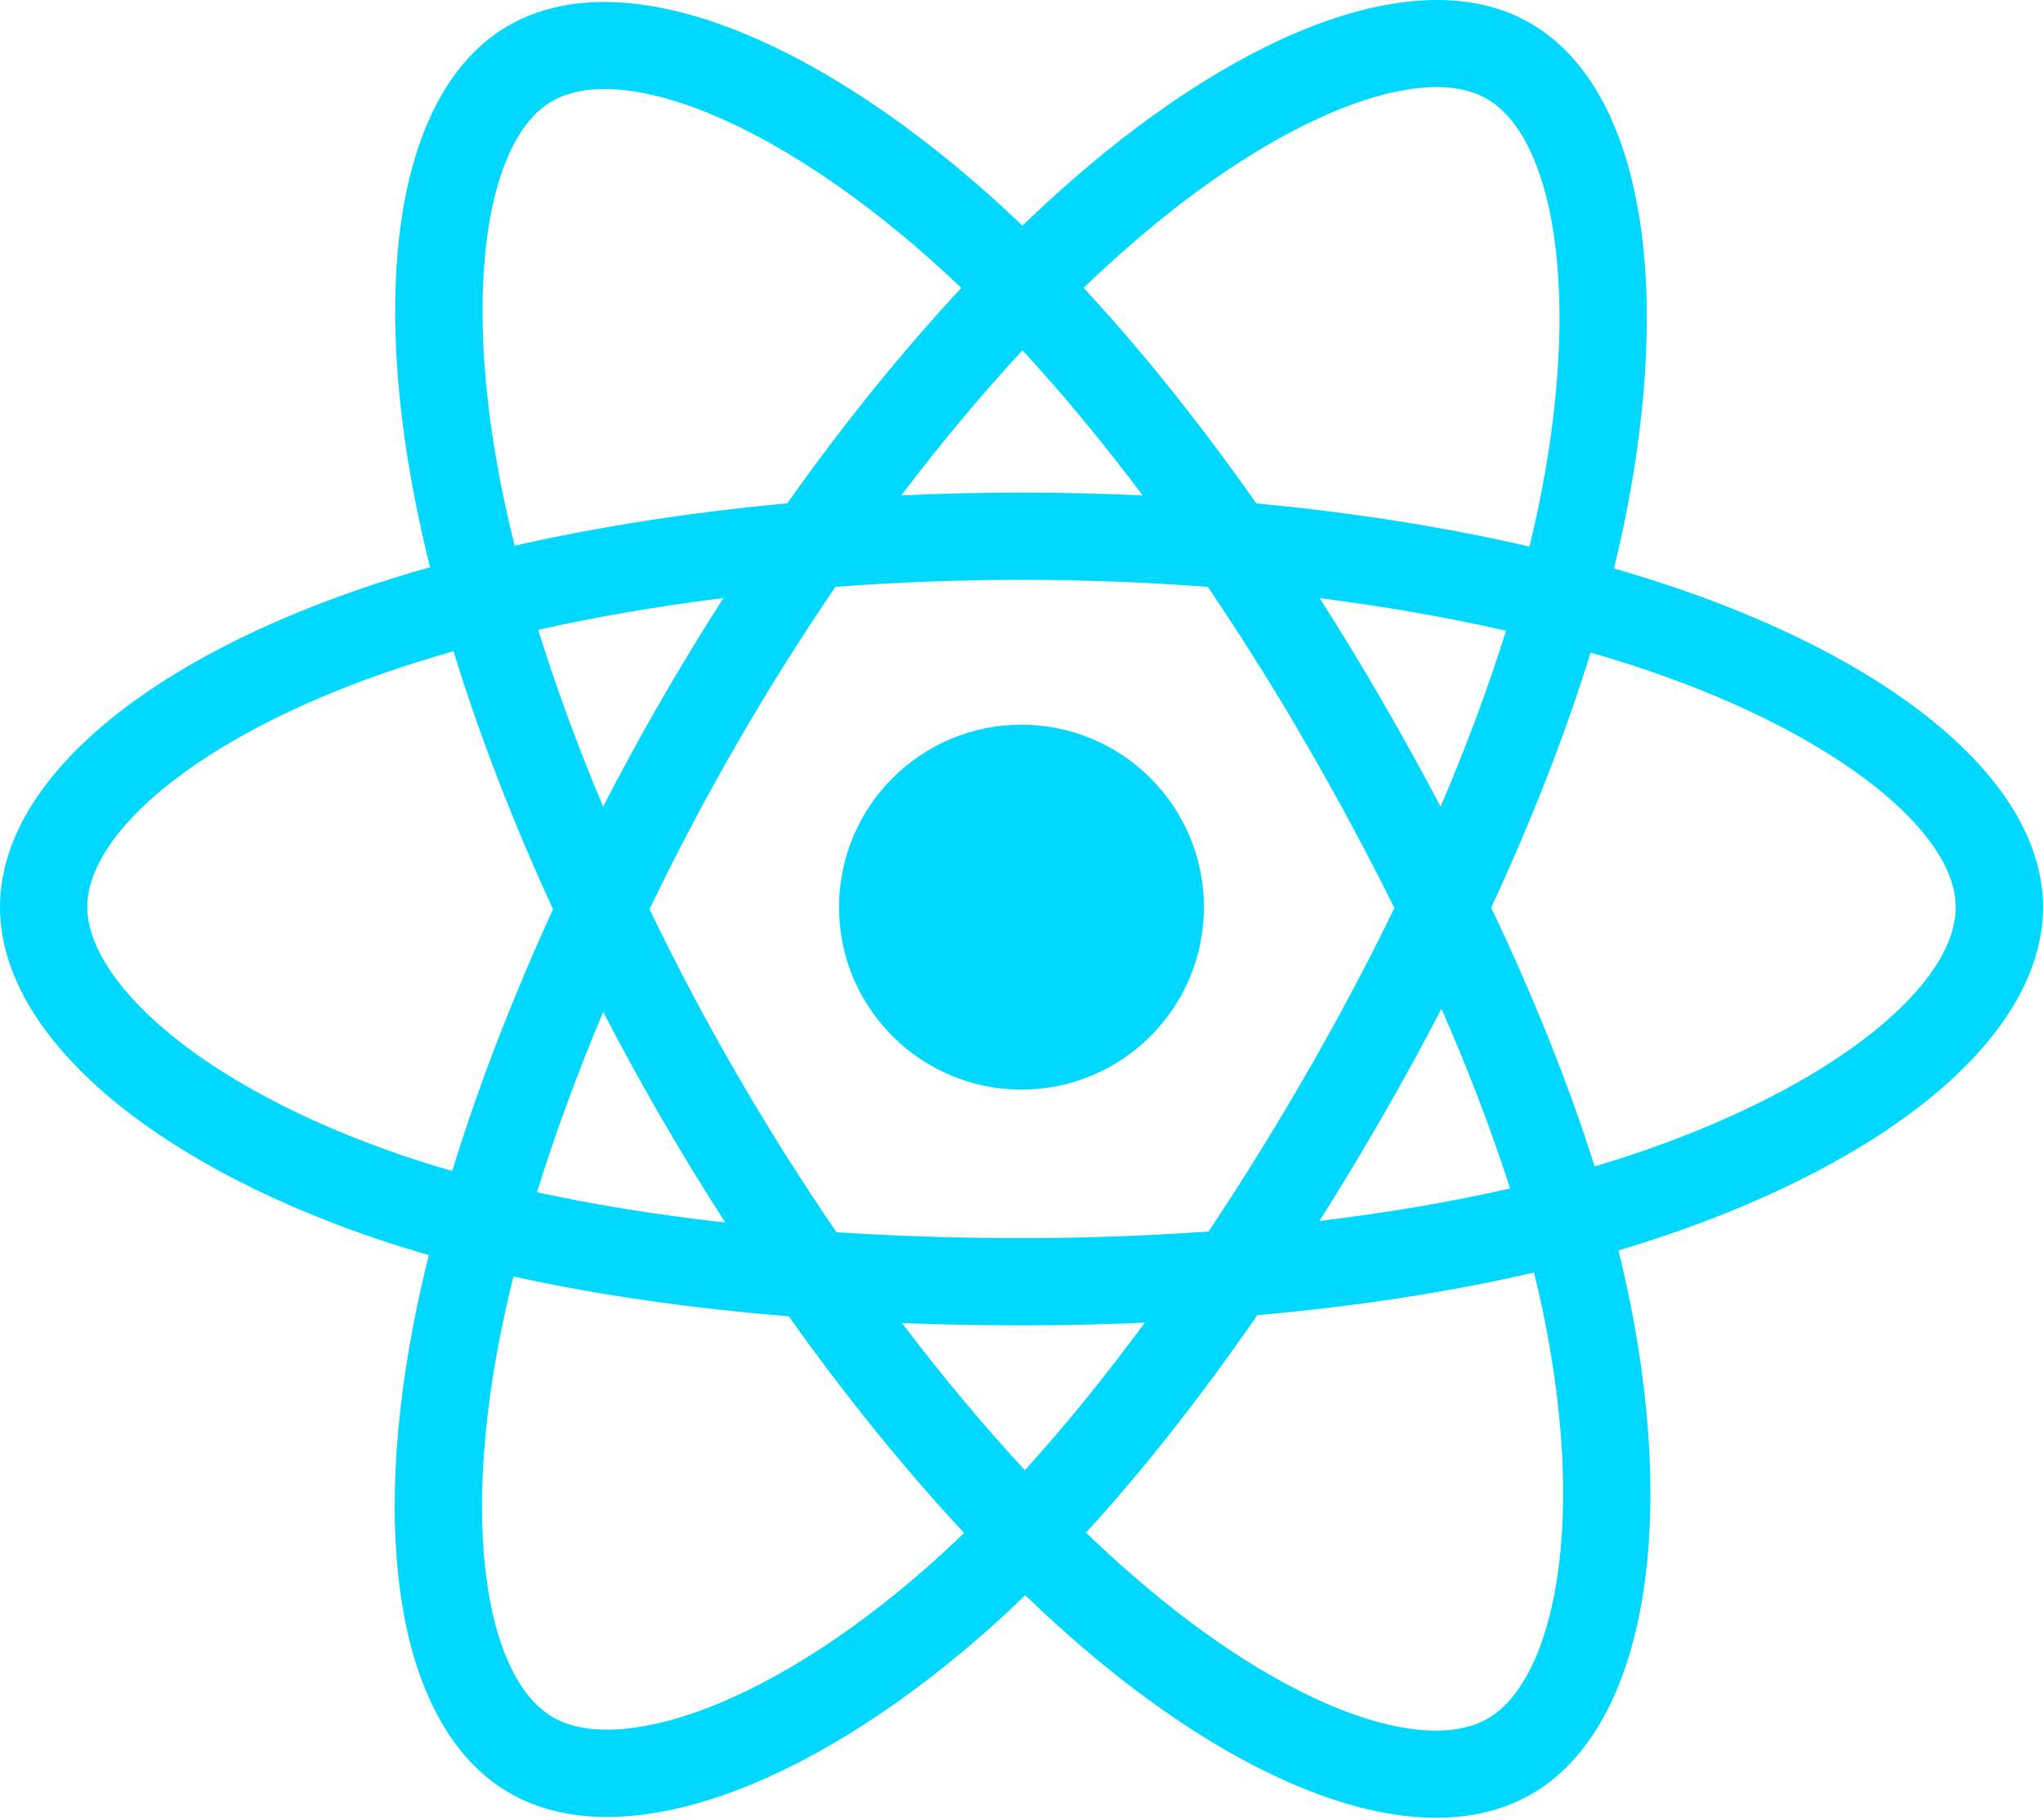
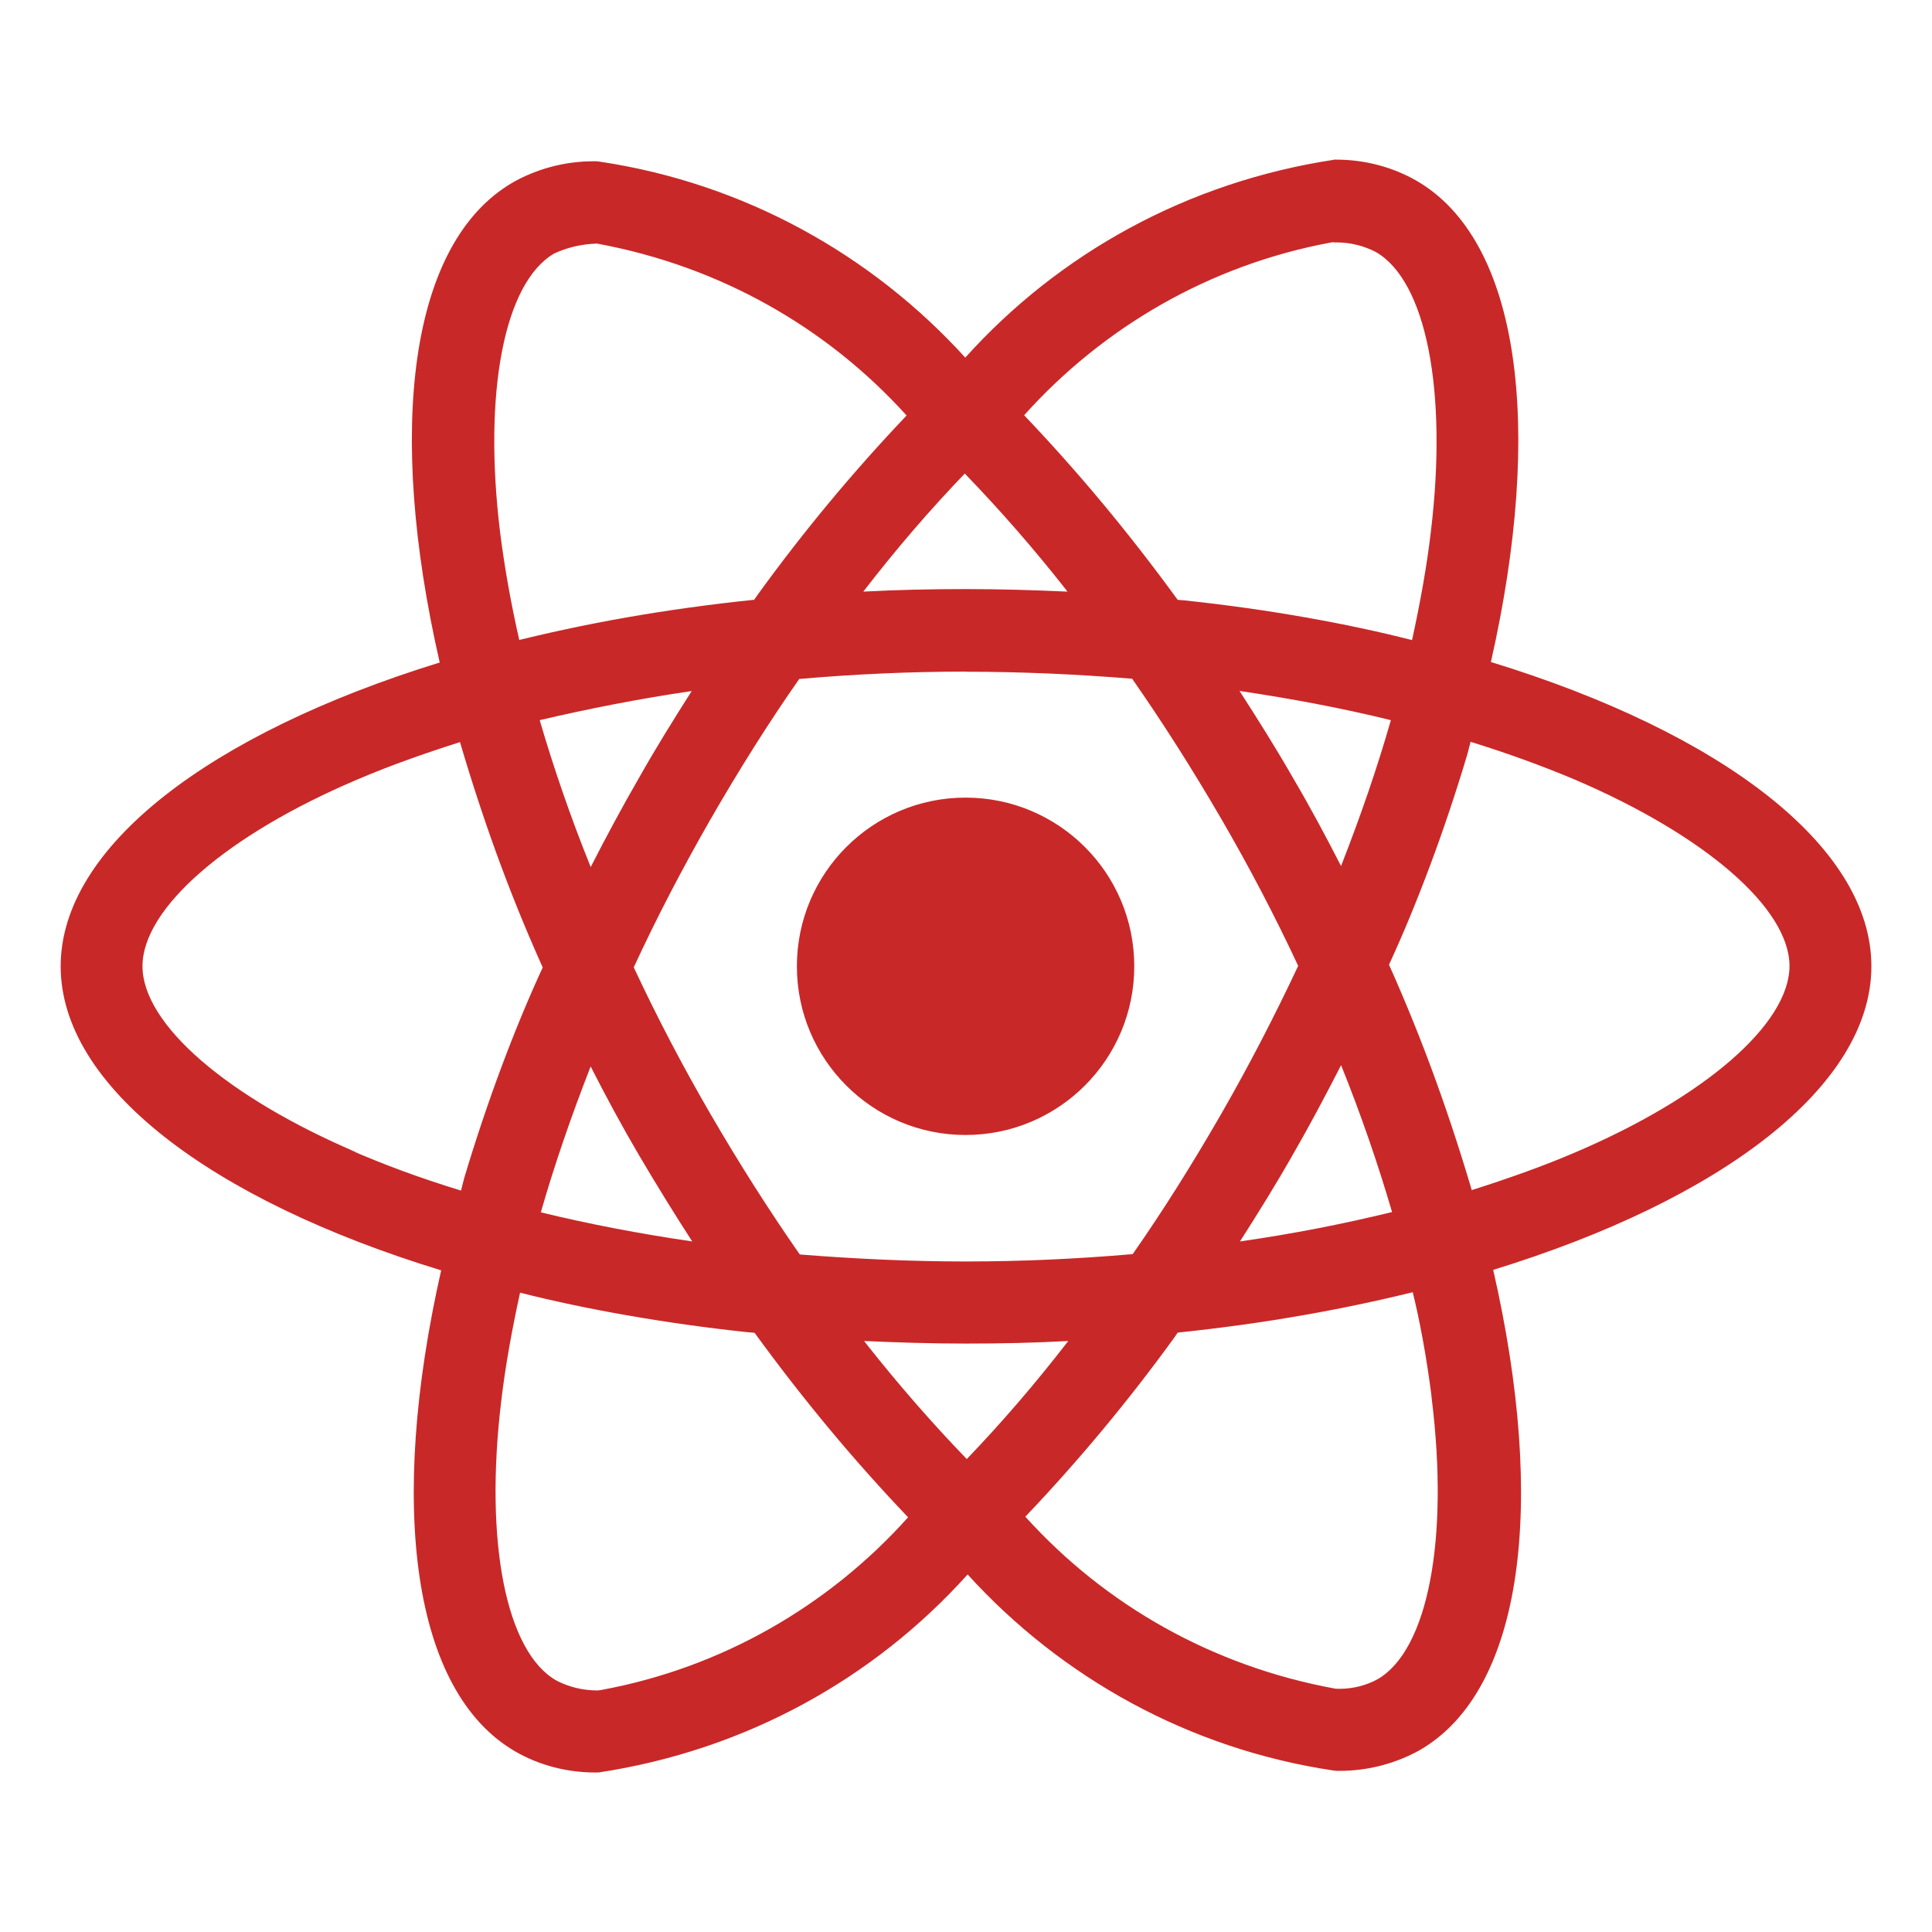
- <svg xmlns="http://www.w3.org/2000/svg" aria-hidden="true" role="img" class="iconify iconify--logos" width="35.93" height="32" preserveAspectRatio="xMidYMid meet" viewBox="0 0 256 228">
-   <path fill="#00D8FF" d="M210.483 73.824a171.49 171.49 0 0 0-8.24-2.597c.465-1.9.893-3.777 1.273-5.621c6.238-30.281 2.16-54.676-11.769-62.708c-13.355-7.7-35.196.329-57.254 19.526a171.23 171.23 0 0 0-6.375 5.848a155.866 155.866 0 0 0-4.241-3.917C100.759 3.829 77.587-4.822 63.673 3.233C50.33 10.957 46.379 33.89 51.995 62.588a170.974 170.974 0 0 0 1.892 8.48c-3.28.932-6.445 1.924-9.474 2.98C17.309 83.498 0 98.307 0 113.668c0 15.865 18.582 31.778 46.812 41.427a145.52 145.52 0 0 0 6.921 2.165a167.467 167.467 0 0 0-2.01 9.138c-5.354 28.2-1.173 50.591 12.134 58.266c13.744 7.926 36.812-.22 59.273-19.855a145.567 145.567 0 0 0 5.342-4.923a168.064 168.064 0 0 0 6.92 6.314c21.758 18.722 43.246 26.282 56.54 18.586c13.731-7.949 18.194-32.003 12.4-61.268a145.016 145.016 0 0 0-1.535-6.842c1.62-.48 3.21-.974 4.76-1.488c29.348-9.723 48.443-25.443 48.443-41.52c0-15.417-17.868-30.326-45.517-39.844Zm-6.365 70.984c-1.4.463-2.836.91-4.3 1.345c-3.24-10.257-7.612-21.163-12.963-32.432c5.106-11 9.31-21.767 12.459-31.957c2.619.758 5.16 1.557 7.61 2.4c23.69 8.156 38.14 20.213 38.14 29.504c0 9.896-15.606 22.743-40.946 31.14Zm-10.514 20.834c2.562 12.94 2.927 24.64 1.23 33.787c-1.524 8.219-4.59 13.698-8.382 15.893c-8.067 4.67-25.32-1.4-43.927-17.412a156.726 156.726 0 0 1-6.437-5.87c7.214-7.889 14.423-17.06 21.459-27.246c12.376-1.098 24.068-2.894 34.671-5.345a134.17 134.17 0 0 1 1.386 6.193ZM87.276 214.515c-7.882 2.783-14.16 2.863-17.955.675c-8.075-4.657-11.432-22.636-6.853-46.752a156.923 156.923 0 0 1 1.869-8.499c10.486 2.32 22.093 3.988 34.498 4.994c7.084 9.967 14.501 19.128 21.976 27.15a134.668 134.668 0 0 1-4.877 4.492c-9.933 8.682-19.886 14.842-28.658 17.94ZM50.35 144.747c-12.483-4.267-22.792-9.812-29.858-15.863c-6.35-5.437-9.555-10.836-9.555-15.216c0-9.322 13.897-21.212 37.076-29.293c2.813-.98 5.757-1.905 8.812-2.773c3.204 10.42 7.406 21.315 12.477 32.332c-5.137 11.18-9.399 22.249-12.634 32.792a134.718 134.718 0 0 1-6.318-1.979Zm12.378-84.26c-4.811-24.587-1.616-43.134 6.425-47.789c8.564-4.958 27.502 2.111 47.463 19.835a144.318 144.318 0 0 1 3.841 3.545c-7.438 7.987-14.787 17.08-21.808 26.988c-12.04 1.116-23.565 2.908-34.161 5.309a160.342 160.342 0 0 1-1.76-7.887Zm110.427 27.268a347.8 347.8 0 0 0-7.785-12.803c8.168 1.033 15.994 2.404 23.343 4.08c-2.206 7.072-4.956 14.465-8.193 22.045a381.151 381.151 0 0 0-7.365-13.322Zm-45.032-43.861c5.044 5.465 10.096 11.566 15.065 18.186a322.04 322.04 0 0 0-30.257-.006c4.974-6.559 10.069-12.652 15.192-18.18ZM82.802 87.83a323.167 323.167 0 0 0-7.227 13.238c-3.184-7.553-5.909-14.98-8.134-22.152c7.304-1.634 15.093-2.97 23.209-3.984a321.524 321.524 0 0 0-7.848 12.897Zm8.081 65.352c-8.385-.936-16.291-2.203-23.593-3.793c2.26-7.3 5.045-14.885 8.298-22.6a321.187 321.187 0 0 0 7.257 13.246c2.594 4.48 5.28 8.868 8.038 13.147Zm37.542 31.03c-5.184-5.592-10.354-11.779-15.403-18.433c4.902.192 9.899.29 14.978.29c5.218 0 10.376-.117 15.453-.343c-4.985 6.774-10.018 12.97-15.028 18.486Zm52.198-57.817c3.422 7.8 6.306 15.345 8.596 22.52c-7.422 1.694-15.436 3.058-23.88 4.071a382.417 382.417 0 0 0 7.859-13.026a347.403 347.403 0 0 0 7.425-13.565Zm-16.898 8.101a358.557 358.557 0 0 1-12.281 19.815a329.4 329.4 0 0 1-23.444.823c-7.967 0-15.716-.248-23.178-.732a310.202 310.202 0 0 1-12.513-19.846h.001a307.41 307.41 0 0 1-10.923-20.627a310.278 310.278 0 0 1 10.89-20.637l-.001.001a307.318 307.318 0 0 1 12.413-19.761c7.613-.576 15.42-.876 23.31-.876H128c7.926 0 15.743.303 23.354.883a329.357 329.357 0 0 1 12.335 19.695a358.489 358.489 0 0 1 11.036 20.54a329.472 329.472 0 0 1-11 20.722Zm22.56-122.124c8.572 4.944 11.906 24.881 6.52 51.026c-.344 1.668-.73 3.367-1.15 5.09c-10.622-2.452-22.155-4.275-34.23-5.408c-7.034-10.017-14.323-19.124-21.64-27.008a160.789 160.789 0 0 1 5.888-5.4c18.9-16.447 36.564-22.941 44.612-18.3ZM128 90.808c12.625 0 22.86 10.235 22.86 22.86s-10.235 22.86-22.86 22.86s-22.86-10.235-22.86-22.86s10.235-22.86 22.86-22.86Z" />
+ <svg xmlns="http://www.w3.org/2000/svg" fill="#c92828" width="800px" height="800px" viewBox="0 0 32 32" version="1.1">
+   <g id="SVGRepo_bgCarrier" stroke-width="0" />
+   <g id="SVGRepo_tracerCarrier" stroke-linecap="round" stroke-linejoin="round" />
+   <g id="SVGRepo_iconCarrier">
+     <path d="M14.313 22.211c0.55 0.025 1.112 0.043 1.681 0.043 0.575 0 1.143-0.012 1.7-0.043-0.557 0.72-1.107 1.357-1.689 1.964l0.008-0.008c-0.579-0.6-1.135-1.238-1.659-1.902l-0.041-0.054zM8.615 21.411c1.083 0.275 2.404 0.509 3.752 0.653l0.131 0.011c0.825 1.133 1.659 2.13 2.554 3.068l-0.011-0.012c-1.311 1.463-3.080 2.491-5.081 2.86l-0.055 0.008c-0.004 0-0.008 0-0.012 0-0.248 0-0.482-0.061-0.687-0.169l0.008 0.004c-0.832-0.475-1.193-2.292-0.912-4.627 0.067-0.575 0.177-1.18 0.312-1.797zM23.398 21.398c0.118 0.474 0.229 1.078 0.308 1.692l0.009 0.086c0.287 2.334-0.067 4.149-0.892 4.634-0.184 0.102-0.404 0.162-0.638 0.162-0.023 0-0.046-0.001-0.069-0.002l0.003 0c-2.053-0.375-3.821-1.396-5.129-2.841l-0.007-0.008c0.879-0.923 1.707-1.918 2.466-2.965l0.058-0.084c1.476-0.154 2.799-0.392 4.088-0.717l-0.197 0.042zM9.784 17.666c0.25 0.49 0.512 0.978 0.8 1.468q0.431 0.731 0.881 1.428c-0.868-0.127-1.706-0.287-2.507-0.482 0.225-0.787 0.507-1.602 0.825-2.416zM22.212 17.641c0.331 0.821 0.612 1.64 0.845 2.434-0.8 0.196-1.645 0.362-2.519 0.487 0.3-0.469 0.6-0.952 0.881-1.447 0.281-0.487 0.544-0.985 0.795-1.475zM7.619 12.292c0.436 1.478 0.904 2.714 1.449 3.906l-0.075-0.182c-0.466 1.005-0.927 2.234-1.305 3.499l-0.052 0.205c-0.706-0.217-1.274-0.43-1.827-0.669l0.115 0.044c-2.164-0.921-3.564-2.132-3.564-3.092s1.4-2.177 3.564-3.094c0.525-0.225 1.1-0.428 1.694-0.617zM24.358 12.287c0.605 0.187 1.18 0.396 1.718 0.622 2.164 0.925 3.564 2.134 3.564 3.094-0.006 0.96-1.406 2.174-3.57 3.093-0.525 0.225-1.1 0.427-1.693 0.616-0.44-1.483-0.908-2.718-1.451-3.912l0.076 0.188c0.464-1.004 0.926-2.233 1.303-3.498l0.053-0.206zM20.53 11.444c0.869 0.129 1.706 0.287 2.507 0.484-0.225 0.79-0.506 1.602-0.825 2.416-0.25-0.487-0.512-0.978-0.8-1.467-0.281-0.49-0.581-0.967-0.881-1.432zM11.458 11.444c-0.3 0.471-0.6 0.953-0.88 1.45-0.281 0.487-0.544 0.977-0.794 1.467-0.331-0.82-0.612-1.637-0.845-2.433 0.8-0.187 1.643-0.354 2.518-0.482zM16 11.126c0.925 0 1.846 0.042 2.752 0.116q0.761 1.091 1.478 2.324 0.697 1.2 1.272 2.432c-0.385 0.819-0.807 1.637-1.266 2.437-0.475 0.825-0.966 1.61-1.475 2.337-0.91 0.079-1.832 0.122-2.762 0.122-0.925 0-1.846-0.044-2.752-0.116-0.507-0.727-1.002-1.505-1.478-2.324q-0.697-1.2-1.272-2.432c0.379-0.821 0.807-1.641 1.266-2.442 0.475-0.825 0.966-1.607 1.475-2.334 0.91-0.080 1.832-0.122 2.762-0.122zM15.981 7.845c0.58 0.6 1.136 1.237 1.659 1.901l0.040 0.053c-0.55-0.025-1.112-0.042-1.681-0.042-0.575 0-1.143 0.012-1.7 0.042 0.556-0.72 1.106-1.357 1.689-1.964l-0.008 0.008zM9.88 4.033c2.053 0.376 3.82 1.397 5.129 2.841l0.007 0.008c-0.879 0.924-1.707 1.919-2.466 2.968l-0.058 0.084c-1.475 0.153-2.798 0.389-4.086 0.714l0.196-0.042c-0.14-0.612-0.244-1.205-0.317-1.774-0.287-2.334 0.067-4.149 0.892-4.632 0.206-0.097 0.447-0.157 0.701-0.165l0.003-0zM22.090 4.008v0.008c0.013-0 0.028-0.001 0.044-0.001 0.239 0 0.464 0.059 0.662 0.163l-0.008-0.004c0.832 0.477 1.193 2.293 0.912 4.629-0.067 0.575-0.177 1.181-0.312 1.799-1.085-0.278-2.406-0.513-3.754-0.656l-0.128-0.011c-0.826-1.134-1.66-2.131-2.555-3.070l0.012 0.012c1.311-1.46 3.077-2.488 5.074-2.859l0.056-0.009zM22.096 2.646c-2.442 0.371-4.556 1.557-6.1 3.268l-0.008 0.009c-1.555-1.71-3.669-2.888-6.051-3.245l-0.056-0.007c-0.013-0-0.029-0-0.045-0-0.491 0-0.952 0.129-1.351 0.355l0.014-0.007c-1.718 0.991-2.103 4.079-1.216 7.954-3.804 1.175-6.278 3.053-6.278 5.032 0 1.987 2.487 3.87 6.302 5.036-0.88 3.89-0.487 6.983 1.235 7.973 0.378 0.217 0.832 0.344 1.315 0.344 0.022 0 0.044-0 0.065-0.001l-0.003 0c2.442-0.371 4.556-1.558 6.1-3.27l0.008-0.009c1.555 1.711 3.669 2.889 6.051 3.246l0.056 0.007c0.015 0 0.034 0 0.052 0 0.488 0 0.947-0.128 1.344-0.351l-0.014 0.007c1.717-0.99 2.103-4.078 1.216-7.954 3.79-1.165 6.264-3.047 6.264-5.029 0-1.987-2.487-3.87-6.302-5.039 0.88-3.886 0.487-6.982-1.235-7.973-0.382-0.219-0.84-0.348-1.328-0.348-0.013 0-0.026 0-0.039 0l0.002-0zM18.787 16.005c0 1.543-1.251 2.794-2.794 2.794s-2.794-1.251-2.794-2.794c0-1.543 1.251-2.794 2.794-2.794 0.772 0 1.47 0.313 1.976 0.818v0c0.506 0.506 0.818 1.204 0.818 1.976 0 0 0 0 0 0v0z" />
+   </g>
</svg>
